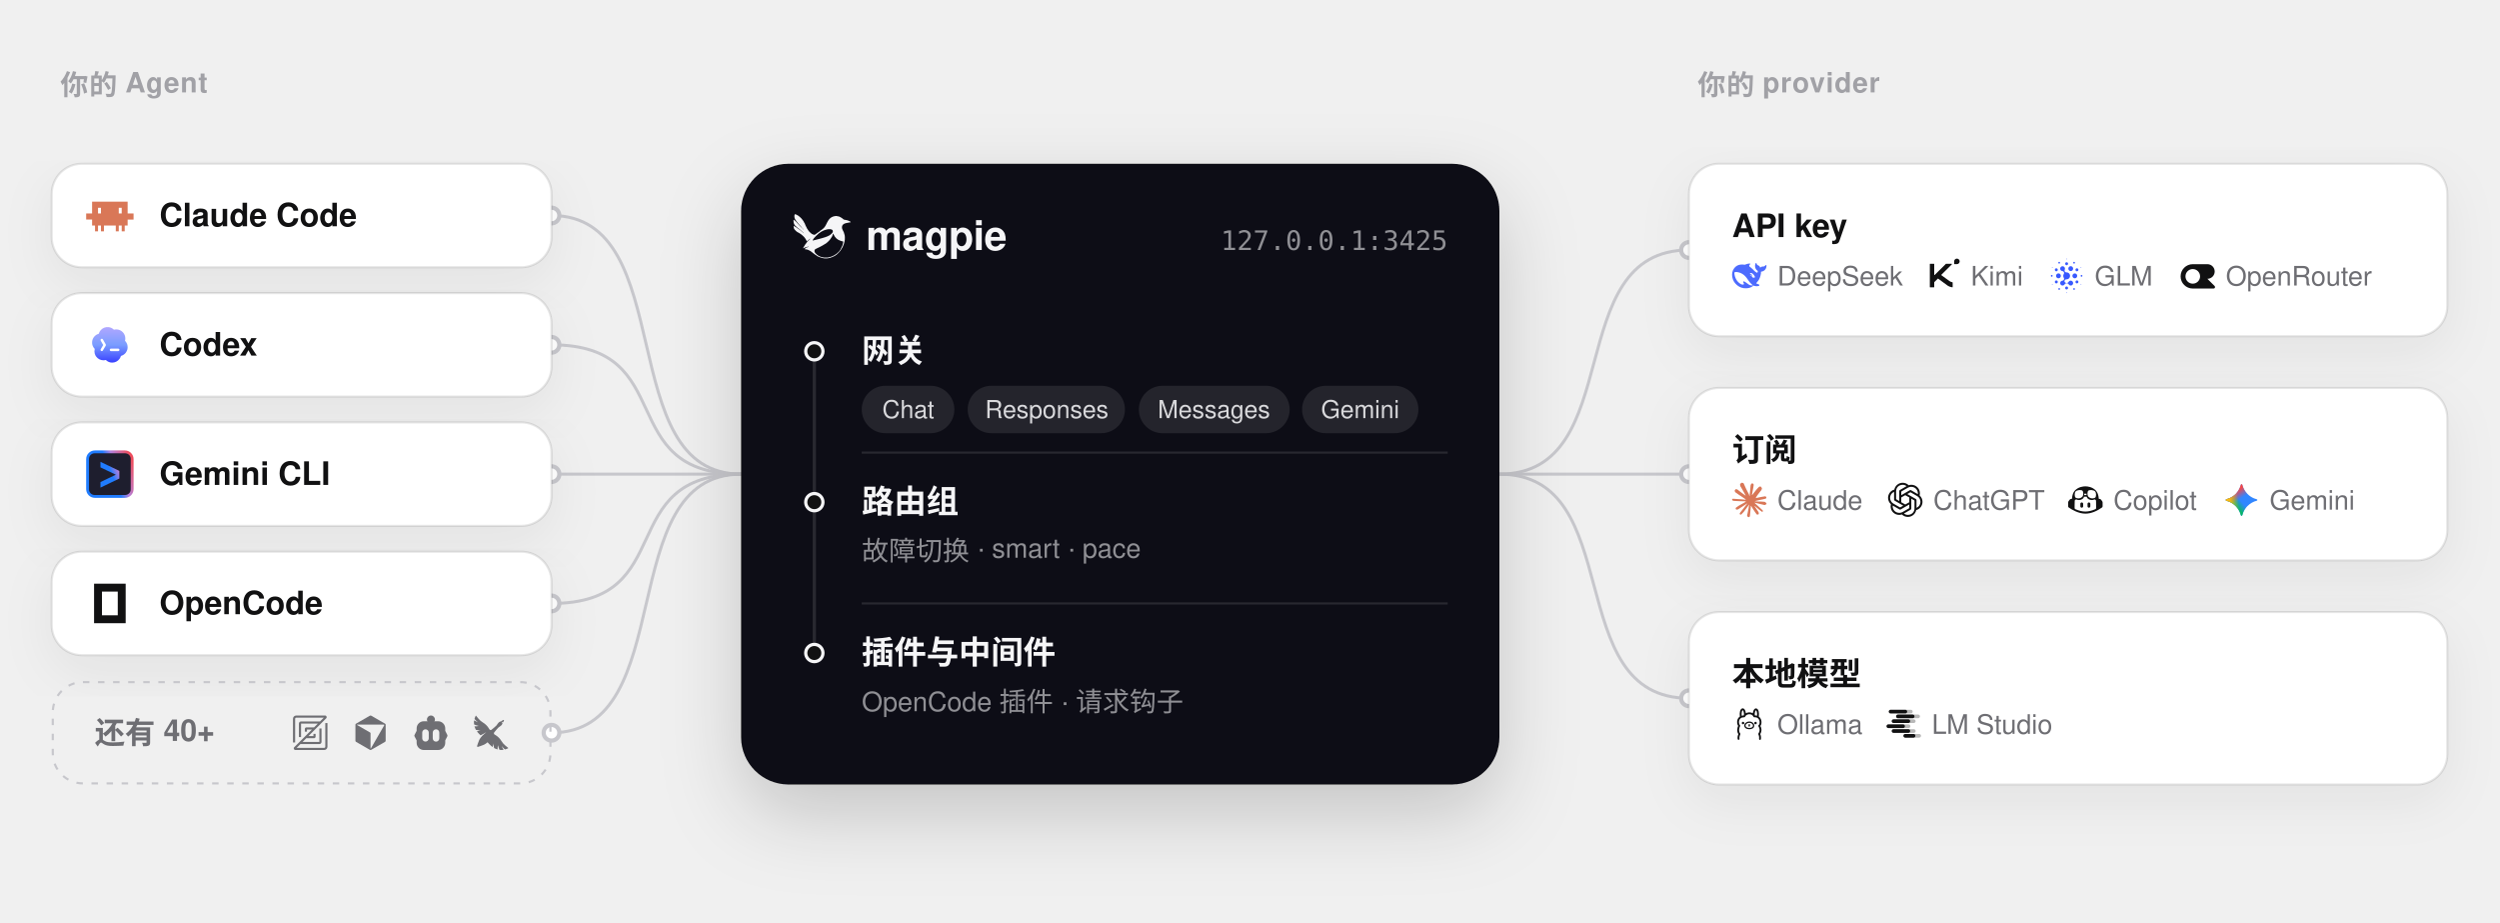
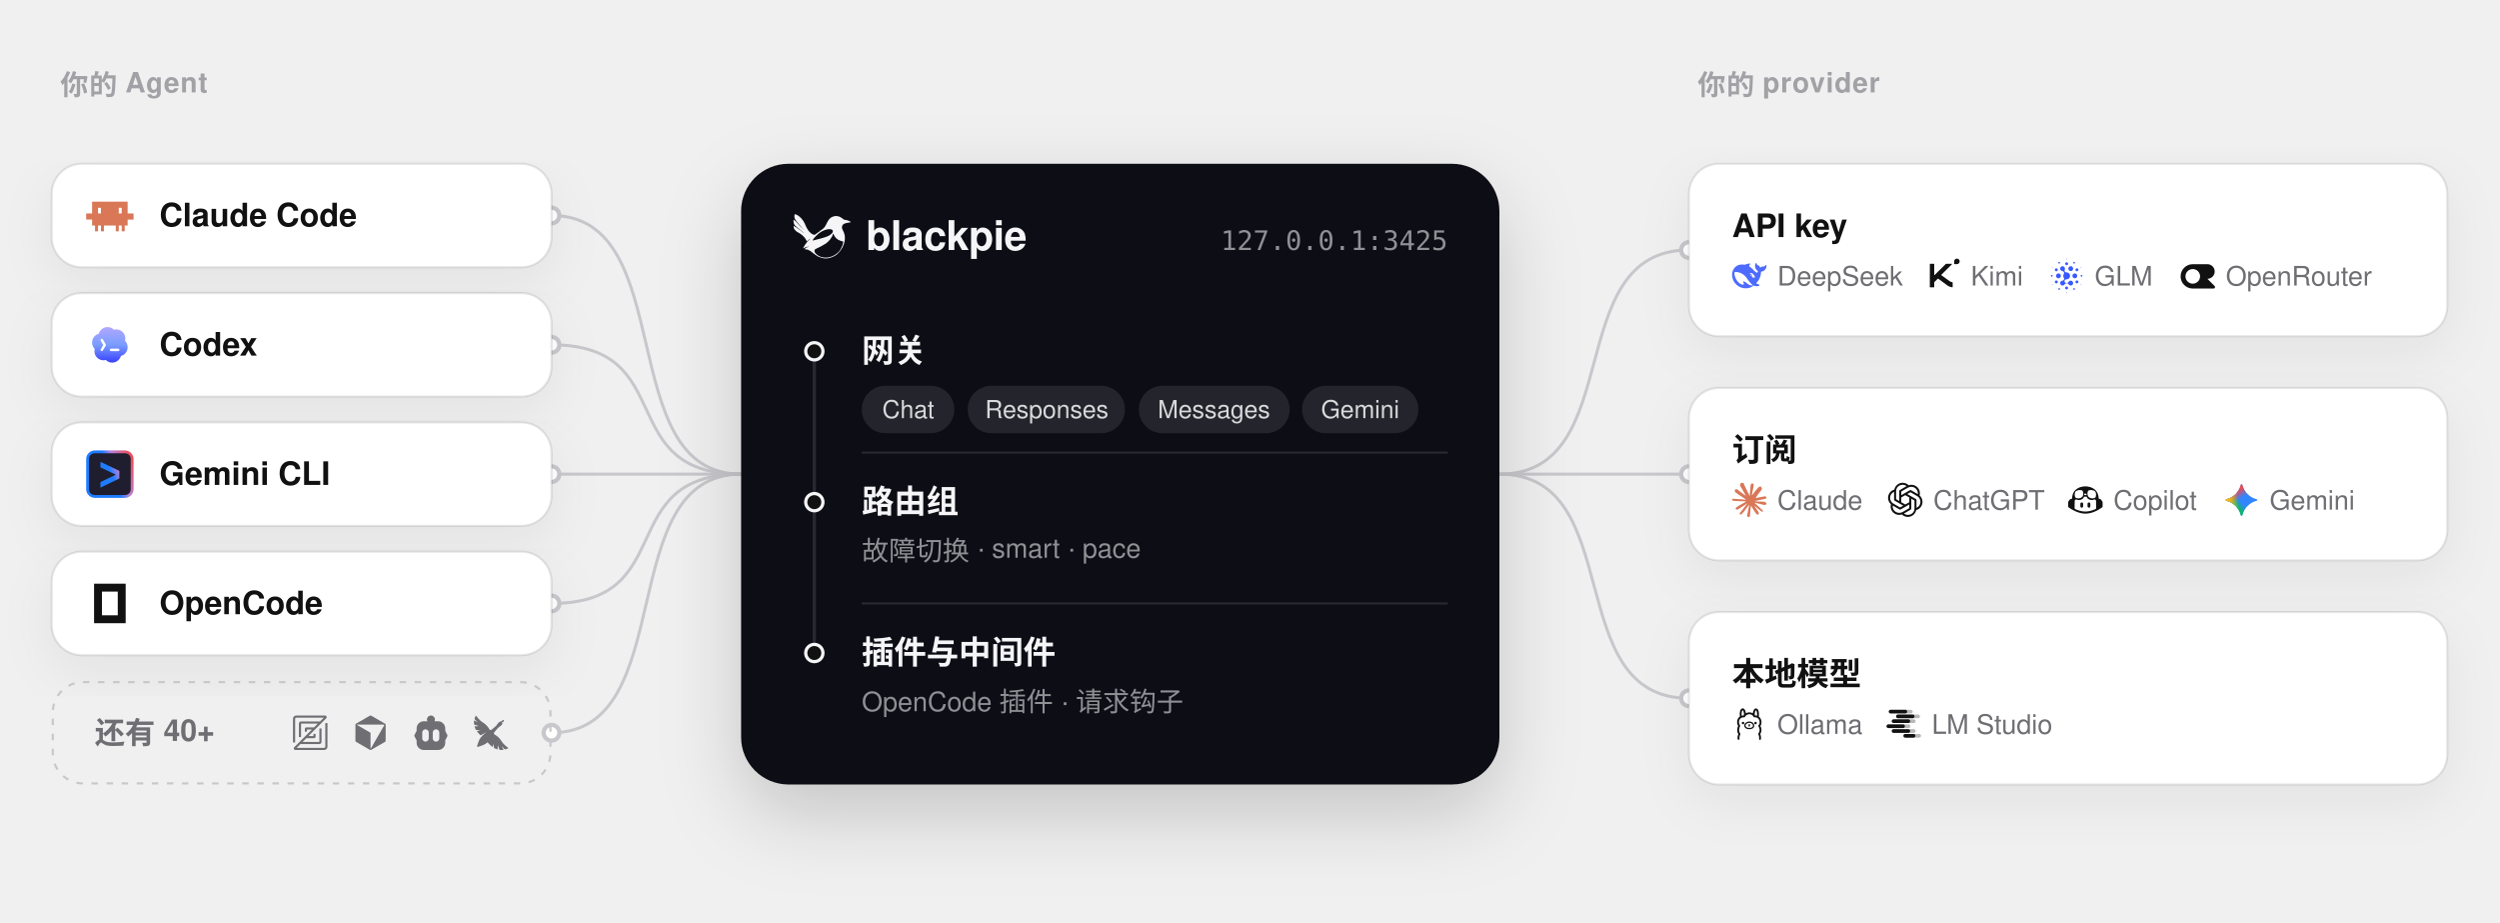
- <svg xmlns="http://www.w3.org/2000/svg" viewBox="0 0 1160 428" width="1160" height="428" role="img" aria-label="magpie: agents → gateway → providers">
+ <svg xmlns="http://www.w3.org/2000/svg" viewBox="0 0 1160 428" width="1160" height="428" role="img" aria-label="blackpie: agents → gateway → providers">
  <defs>
    <filter id="s" x="-20%" y="-20%" width="140%" height="160%">
      <feDropShadow dx="0" dy="1" stdDeviation="1.2" flood-color="#000" flood-opacity="0.05" />
      <feDropShadow dx="0" dy="8" stdDeviation="12" flood-color="#000" flood-opacity="0.06" />
    </filter>
    <filter id="h" x="-30%" y="-30%" width="160%" height="190%">
      <feDropShadow dx="0" dy="14" stdDeviation="18" flood-color="#000" flood-opacity="0.18" />
    </filter>
    <marker id="dot" viewBox="0 0 8 8" refX="4" refY="4" markerWidth="8" markerHeight="8">
      <circle cx="4" cy="4" r="2.6" fill="#ffffff" stroke="#c7c7cc" stroke-width="1.4" />
    </marker>
  </defs>
  <g font-family="-apple-system, BlinkMacSystemFont, &quot;SF Pro Text&quot;, &quot;Segoe UI&quot;, &quot;PingFang SC&quot;, &quot;Hiragino Sans GB&quot;, &quot;Microsoft YaHei&quot;, Helvetica, Arial, sans-serif">
    <text x="28" y="44" font-size="13" font-weight="600" letter-spacing="0.4" fill="#a1a1a6">你的 Agent</text>
    <text x="788" y="44" font-size="13" font-weight="600" letter-spacing="0.4" fill="#a1a1a6">你的 provider</text>
    <g fill="none" stroke="#c7c7cc" stroke-width="1.4" stroke-linecap="round">
      <path d="M256 100.0 C316 100.0 284 220.0 344 220.0" marker-start="url(#dot)" />
      <path d="M256 160.0 C316 160.0 284 220.0 344 220.0" marker-start="url(#dot)" />
      <path d="M256 220.0 C316 220.0 284 220.0 344 220.0" marker-start="url(#dot)" />
      <path d="M256 280.0 C316 280.0 284 220.0 344 220.0" marker-start="url(#dot)" />
      <path d="M256 340.0 C316 340.0 284 220.0 344 220.0" marker-start="url(#dot)" />
      <path d="M696 220.0 C756 220.0 724 116.0 784 116.0" marker-end="url(#dot)" />
      <path d="M696 220.0 C756 220.0 724 220.0 784 220.0" marker-end="url(#dot)" />
      <path d="M696 220.0 C756 220.0 724 324.0 784 324.0" marker-end="url(#dot)" />
    </g>
    <rect x="24" y="76" width="232" height="48" rx="14" fill="#ffffff" stroke="rgba(17,17,18,0.10)" filter="url(#s)" />
    <svg x="40" y="89.0" width="22" height="22" color="#111112" viewBox="0 0 24 24">
      <path clip-rule="evenodd" d="M20.998 10.949H24v3.102h-3v3.028h-1.487V20H18v-2.921h-1.487V20H15v-2.921H9V20H7.488v-2.921H6V20H4.487v-2.921H3V14.05H0V10.95h3V5h17.998v5.949zM6 10.949h1.488V8.102H6v2.847zm10.51 0H18V8.102h-1.49v2.847z" fill="#D97757" fill-rule="evenodd" />
    </svg>
    <text x="74" y="105.0" font-size="15" font-weight="590" fill="#111112">Claude Code</text>
    <rect x="24" y="136" width="232" height="48" rx="14" fill="#ffffff" stroke="rgba(17,17,18,0.10)" filter="url(#s)" />
    <svg x="40" y="149.0" width="22" height="22" color="#111112" viewBox="0 0 24 24">
      <path d="M19.503 0H4.496A4.496 4.496 0 000 4.496v15.007A4.496 4.496 0 004.496 24h15.007A4.496 4.496 0 0024 19.503V4.496A4.496 4.496 0 0019.503 0z" fill="#fff" />
      <path d="M9.064 3.344a4.578 4.578 0 012.285-.312c1 .115 1.891.54 2.673 1.275.01.01.024.017.037.021a.09.09 0 00.043 0 4.55 4.55 0 013.046.275l.047.022.116.057a4.581 4.581 0 012.188 2.399c.209.51.313 1.041.315 1.595a4.24 4.24 0 01-.134 1.223.123.123 0 00.03.115c.594.607.988 1.33 1.183 2.17.289 1.425-.007 2.71-.887 3.854l-.136.166a4.548 4.548 0 01-2.201 1.388.123.123 0 00-.081.076c-.191.551-.383 1.023-.74 1.494-.9 1.187-2.222 1.846-3.711 1.838-1.187-.006-2.239-.44-3.157-1.302a.107.107 0 00-.105-.024c-.388.125-.78.143-1.204.138a4.441 4.441 0 01-1.945-.466 4.544 4.544 0 01-1.61-1.335c-.152-.202-.303-.392-.414-.617a5.81 5.81 0 01-.37-.961 4.582 4.582 0 01-.014-2.298.124.124 0 00.006-.056.085.085 0 00-.027-.048 4.467 4.467 0 01-1.034-1.651 3.896 3.896 0 01-.251-1.192 5.189 5.189 0 01.141-1.6c.337-1.112.982-1.985 1.933-2.618.212-.141.413-.251.601-.33.215-.089.43-.164.646-.227a.098.098 0 00.065-.066 4.51 4.51 0 01.829-1.615 4.535 4.535 0 011.837-1.388zm3.482 10.565a.637.637 0 000 1.272h3.636a.637.637 0 100-1.272h-3.636zM8.462 9.23a.637.637 0 00-1.106.631l1.272 2.224-1.266 2.136a.636.636 0 101.095.649l1.454-2.455a.636.636 0 00.005-.64L8.462 9.23z" fill="url(#i38-lobe-icons-codex-_R_0_)" />
      <defs>
        <linearGradient gradientUnits="userSpaceOnUse" id="i38-lobe-icons-codex-_R_0_" x1="12" x2="12" y1="3" y2="21">
          <stop stop-color="#B1A7FF" />
          <stop offset=".5" stop-color="#7A9DFF" />
          <stop offset="1" stop-color="#3941FF" />
        </linearGradient>
      </defs>
    </svg>
    <text x="74" y="165.0" font-size="15" font-weight="590" fill="#111112">Codex</text>
    <rect x="24" y="196" width="232" height="48" rx="14" fill="#ffffff" stroke="rgba(17,17,18,0.10)" filter="url(#s)" />
    <svg x="40" y="209.0" width="22" height="22" color="#111112" viewBox="0 0 24 24">
      <path d="M0 4.391A4.391 4.391 0 014.391 0h15.217A4.391 4.391 0 0124 4.391v15.217A4.391 4.391 0 0119.608 24H4.391A4.391 4.391 0 010 19.608V4.391z" fill="url(#i39-lobe-icons-gemini-cli-_R_0_)" />
      <path clip-rule="evenodd" d="M19.74 1.444a2.816 2.816 0 012.816 2.816v15.48a2.816 2.816 0 01-2.816 2.816H4.26a2.816 2.816 0 01-2.816-2.816V4.26A2.816 2.816 0 014.26 1.444h15.48zM7.236 8.564l7.752 3.728-7.752 3.727v2.802l9.557-4.596v-3.866L7.236 5.763v2.801z" fill="#1E1E2E" fill-rule="evenodd" />
      <defs>
        <linearGradient gradientUnits="userSpaceOnUse" id="i39-lobe-icons-gemini-cli-_R_0_" x1="24" x2="0" y1="6.587" y2="16.494">
          <stop stop-color="#EE4D5D" />
          <stop offset=".328" stop-color="#B381DD" />
          <stop offset=".476" stop-color="#207CFE" />
        </linearGradient>
      </defs>
    </svg>
    <text x="74" y="225.0" font-size="15" font-weight="590" fill="#111112">Gemini CLI</text>
    <rect x="24" y="256" width="232" height="48" rx="14" fill="#ffffff" stroke="rgba(17,17,18,0.10)" filter="url(#s)" />
    <svg x="40" y="269.0" width="22" height="22" color="#111112" fill="currentColor" fill-rule="evenodd" viewBox="0 0 24 24">
      <path d="M16 6H8v12h8V6zm4 16H4V2h16v20z" />
    </svg>
    <text x="74" y="285.0" font-size="15" font-weight="590" fill="#111112">OpenCode</text>
    <rect x="24.5" y="316.5" width="231" height="47" rx="14" fill="none" stroke="#c7c7cc" stroke-dasharray="3 4" />
    <text x="44" y="345.0" font-size="14" font-weight="590" fill="#6e6e73">还有 40+</text>
    <svg x="220" y="332.0" width="16" height="16" color="#6e6e73" fill="currentColor" fill-rule="evenodd" viewBox="0 0 24 24">
      <path d="M21.595 23.61c1.167-.254 2.405-.944 2.405-.944l-2.167-1.784a12.124 12.124 0 01-2.695-3.131 12.127 12.127 0 00-3.97-4.049l-.794-.462a1.115 1.115 0 01-.488-.815.844.844 0 01.154-.575c.413-.582 2.548-3.115 2.94-3.44.503-.416 1.065-.762 1.586-1.159.074-.056.148-.112.221-.17.003-.002.007-.004.009-.007.167-.131.325-.272.45-.438.453-.524.563-.988.59-1.193-.061-.197-.244-.639-.753-1.148.319.02.705.272 1.056.569.235-.376.481-.773.727-1.171.165-.266-.08-.465-.086-.471h-.001V3.22c-.007-.007-.206-.25-.471-.086-.567.35-1.134.702-1.639 1.021 0 0-.597-.012-1.305.599a2.464 2.464 0 00-.438.45l-.007.009c-.058.072-.114.147-.17.221-.397.521-.743 1.083-1.16 1.587-.323.391-2.857 2.526-3.44 2.94a.842.842 0 01-.574.153 1.115 1.115 0 01-.815-.488l-.462-.794a12.123 12.123 0 00-4.049-3.97 12.133 12.133 0 01-3.13-2.695L1.332 0S.643 1.238.39 2.405c.352.428 1.27 1.49 2.34 2.302C1.58 4.167.73 3.75.06 3.4c-.103.765-.063 1.92.043 2.816.726.317 1.961.806 3.219 1.066-1.006.236-2.11.278-2.961.262.15.554.358 1.119.64 1.688.119.263.25.52.39.77.452.125 2.222.383 3.164.171l-2.51.897a27.776 27.776 0 002.544 2.726c2.031-1.092 2.494-1.241 4.018-2.238-2.467 2.008-3.108 2.828-3.8 3.67l-.483.678c-.25.351-.469.725-.65 1.117-.61 1.31-1.47 4.1-1.47 4.1-.154.486.202.842.674.674 0 0 2.79-.861 4.1-1.47.392-.182.766-.4 1.118-.65l.677-.483c.227-.187.453-.37.701-.586 0 0 1.705 2.02 3.458 3.349l.896-2.511c-.211.942.046 2.712.17 3.163.252.142.509.272.772.392.569.28 1.134.49 1.688.64-.016-.853.026-1.956.261-2.962.26 1.258.75 2.493 1.067 3.219.895.106 2.051.146 2.816.043a73.87 73.87 0 01-1.308-2.67c.811 1.07 1.874 1.988 2.302 2.34h-.001z" />
    </svg>
    <svg x="192" y="332.0" width="16" height="16" color="#6e6e73" fill="currentColor" fill-rule="evenodd" viewBox="0 0 24 24">
      <path d="M17.035 3.991c2.75 0 4.98 2.24 4.98 5.003v1.667l1.45 2.896a1.01 1.01 0 01-.002.909l-1.448 2.864v1.668c0 2.762-2.23 5.002-4.98 5.002H7.074c-2.751 0-4.98-2.24-4.98-5.002V17.33l-1.48-2.855a1.01 1.01 0 01-.003-.927l1.482-2.887V8.994c0-2.763 2.23-5.003 4.98-5.003h9.962zM8.265 9.6a2.274 2.274 0 00-2.274 2.274v4.042a2.274 2.274 0 004.547 0v-4.042A2.274 2.274 0 008.265 9.6zm7.326 0a2.274 2.274 0 00-2.274 2.274v4.042a2.274 2.274 0 104.548 0v-4.042A2.274 2.274 0 0015.59 9.6z" />
      <path d="M12.054 5.558a2.779 2.779 0 100-5.558 2.779 2.779 0 000 5.558z" />
    </svg>
    <svg x="164" y="332.0" width="16" height="16" color="#6e6e73" fill="currentColor" fill-rule="evenodd" viewBox="0 0 24 24">
      <path d="M22.106 5.68L12.5.135a.998.998 0 00-.998 0L1.893 5.68a.84.84 0 00-.419.726v11.186c0 .3.16.577.42.727l9.607 5.547a.999.999 0 00.998 0l9.608-5.547a.84.84 0 00.42-.727V6.407a.84.84 0 00-.42-.726zm-.603 1.176L12.228 22.92c-.063.108-.228.064-.228-.061V12.34a.59.59 0 00-.295-.51l-9.11-5.26c-.107-.062-.063-.228.062-.228h18.55c.264 0 .428.286.296.514z" />
    </svg>
    <svg x="136" y="332.0" width="16" height="16" color="#6e6e73" fill="currentColor" fill-rule="evenodd" viewBox="0 0 96 96">
      <path clip-rule="evenodd" d="M9 6C7.343 6 6 7.343 6 9V75H0V9C0 4.029 4.029 0 9 0H89.379C93.388 0 95.395 4.847 92.561 7.682L43.055 57.188H57V51H63V58.688C63 61.173 60.985 63.188 58.5 63.188H37.055L26.743 73.5H73.5V36H79.5V73.5C79.5 76.814 76.814 79.5 73.5 79.5H20.743L10.243 90H87C88.657 90 90 88.657 90 87V21H96V87C96 91.971 91.971 96 87 96H6.621C2.612 96 0.605 91.153 3.439 88.318L52.757 39H39V45H33V37.5C33 35.015 35.015 33 37.5 33H58.757L69.257 22.5H22.5V60H16.5V22.5C16.5 19.186 19.186 16.5 22.5 16.5H75.257L85.757 6H9Z" />
    </svg>
    <rect x="784" y="76" width="352" height="80" rx="14" fill="#ffffff" stroke="rgba(17,17,18,0.10)" filter="url(#s)" />
    <text x="804" y="110" font-size="15" font-weight="590" fill="#111112">API key</text>
    <svg x="804" y="120" width="16" height="16" color="#111112" viewBox="0 0 24 24">
      <path d="M23.748 4.482c-.254-.124-.364.113-.512.234-.051.039-.094.09-.137.136-.372.397-.806.657-1.373.626-.829-.046-1.537.214-2.163.848-.133-.782-.575-1.248-1.247-1.548-.352-.156-.708-.311-.955-.65-.172-.241-.219-.51-.305-.774-.055-.16-.11-.323-.293-.35-.2-.031-.278.136-.356.276-.313.572-.434 1.202-.422 1.84.027 1.436.633 2.58 1.838 3.393.137.093.172.187.129.323-.082.28-.18.552-.266.833-.055.179-.137.217-.329.14a5.526 5.526 0 01-1.736-1.18c-.857-.828-1.631-1.742-2.597-2.458a11.365 11.365 0 00-.689-.471c-.985-.957.13-1.743.388-1.836.27-.098.093-.432-.779-.428-.872.004-1.67.295-2.687.684a3.055 3.055 0 01-.465.137 9.597 9.597 0 00-2.883-.102c-1.885.21-3.39 1.102-4.497 2.623C.082 8.606-.231 10.684.152 12.85c.403 2.284 1.569 4.175 3.36 5.653 1.858 1.533 3.997 2.284 6.438 2.14 1.482-.085 3.133-.284 4.994-1.86.47.234.962.327 1.78.397.63.059 1.236-.03 1.705-.128.735-.156.684-.837.419-.961-2.155-1.004-1.682-.595-2.113-.926 1.096-1.296 2.746-2.642 3.392-7.003.05-.347.007-.565 0-.845-.004-.17.035-.237.23-.256a4.173 4.173 0 001.545-.475c1.396-.763 1.96-2.015 2.093-3.517.02-.23-.004-.467-.247-.588zM11.581 18c-2.089-1.642-3.102-2.183-3.52-2.16-.392.024-.321.471-.235.763.09.288.207.486.371.739.114.167.192.416-.113.603-.673.416-1.842-.14-1.897-.167-1.361-.802-2.5-1.86-3.301-3.307-.774-1.393-1.224-2.887-1.298-4.482-.02-.386.093-.522.477-.592a4.696 4.696 0 011.529-.039c2.132.312 3.946 1.265 5.468 2.774.868.86 1.525 1.887 2.202 2.891.72 1.066 1.494 2.082 2.48 2.914.348.292.625.514.891.677-.802.09-2.14.11-3.054-.614zm1-6.44a.306.306 0 01.415-.287.302.302 0 01.2.288.306.306 0 01-.31.307.303.303 0 01-.304-.308zm3.11 1.596c-.2.081-.399.151-.59.16a1.245 1.245 0 01-.798-.254c-.274-.23-.47-.358-.552-.758a1.73 1.73 0 01.016-.588c.07-.327-.008-.537-.239-.727-.187-.156-.426-.199-.688-.199a.559.559 0 01-.254-.078c-.11-.054-.2-.19-.114-.358.028-.054.16-.186.192-.21.356-.202.767-.136 1.146.016.352.144.618.408 1.001.782.391.451.462.576.685.914.176.265.336.537.445.848.067.195-.019.354-.25.452z" fill="#4D6BFE" />
    </svg>
    <text x="825" y="132.5" font-size="12.5" fill="#6e6e73">DeepSeek</text>
    <svg x="893.8" y="120" width="16" height="16" color="#111112" fill="currentColor" fill-rule="evenodd" viewBox="0 0 24 24">
      <path d="M21.846 0a1.923 1.923 0 110 3.846H20.15a.226.226 0 01-.227-.226V1.923C19.923.861 20.784 0 21.846 0z" />
      <path d="M11.065 11.199l7.257-7.2c.137-.136.06-.41-.116-.41H14.3a.164.164 0 00-.117.051l-7.82 7.756c-.122.12-.302.013-.302-.179V3.82c0-.127-.083-.23-.185-.23H3.186c-.103 0-.186.103-.186.23V19.77c0 .128.083.23.186.23h2.69c.103 0 .186-.102.186-.23v-3.25c0-.069.025-.135.069-.178l2.424-2.406a.158.158 0 01.205-.023l6.484 4.772a7.677 7.677 0 003.453 1.283c.108.012.2-.095.2-.23v-3.06c0-.117-.07-.212-.164-.227a5.028 5.028 0 01-2.027-.807l-5.613-4.064c-.117-.078-.132-.279-.028-.381z" />
    </svg>
    <text x="914.8" y="132.5" font-size="12.5" fill="#6e6e73">Kimi</text>
    <svg x="951.3" y="120" width="16" height="16" color="#111112" viewBox="0 0 24 24">
      <path d="M11.991 23.503a.24.24 0 00-.244.248.24.24 0 00.244.249.24.24 0 00.245-.249.24.24 0 00-.22-.247l-.025-.001zM9.671 5.365a1.697 1.697 0 011.099 2.132l-.071.172-.016.04-.018.054c-.07.16-.104.32-.104.498-.035.71.47 1.279 1.186 1.314h.366c1.309.053 2.338 1.173 2.286 2.523-.052 1.332-1.152 2.38-2.478 2.327h-.174c-.715.018-1.274.64-1.239 1.368 0 .124.018.23.053.337.209.373.54.658.96.8.75.23 1.517-.125 1.9-.782l.018-.035c.402-.64 1.17-.96 1.92-.711.854.284 1.378 1.226 1.099 2.167a1.661 1.661 0 01-2.077 1.102 1.711 1.711 0 01-.907-.711l-.017-.035c-.2-.323-.463-.58-.851-.711l-.056-.018a1.646 1.646 0 00-1.954.746 1.66 1.66 0 01-1.065.764 1.677 1.677 0 01-1.989-1.279c-.209-.906.332-1.83 1.257-2.043a1.51 1.51 0 01.296-.035h.018c.68-.071 1.151-.622 1.116-1.333a1.307 1.307 0 00-.227-.693 2.515 2.515 0 01-.366-1.403 2.39 2.39 0 01.366-1.208c.14-.195.21-.444.227-.693.018-.71-.506-1.261-1.186-1.332l-.07-.018a1.43 1.43 0 01-.299-.07l-.05-.019a1.7 1.7 0 01-1.047-2.114 1.68 1.68 0 012.094-1.101zm-5.575 10.11c.26-.264.639-.367.994-.27.355.096.633.379.728.74.095.362-.007.748-.267 1.013-.402.41-1.053.41-1.455 0a1.062 1.062 0 010-1.482zm14.845-.294c.359-.09.738.024.992.297.254.274.344.665.237 1.025-.107.36-.396.634-.756.718-.551.128-1.1-.22-1.23-.781a1.05 1.05 0 01.757-1.26zm-.064-4.39c.314.32.49.753.49 1.206 0 .452-.176.886-.49 1.206-.315.32-.74.5-1.185.5-.444 0-.87-.18-1.184-.5a1.727 1.727 0 010-2.412 1.654 1.654 0 012.369 0zm-11.243.163c.364.484.447 1.128.218 1.691a1.665 1.665 0 01-2.188.923c-.855-.36-1.26-1.358-.907-2.228a1.68 1.68 0 011.33-1.038c.593-.08 1.183.169 1.547.652zm11.545-4.221c.368 0 .708.2.892.524.184.324.184.724 0 1.048a1.026 1.026 0 01-.892.524c-.568 0-1.03-.47-1.03-1.048 0-.579.462-1.048 1.03-1.048zm-14.358 0c.368 0 .707.2.891.524.184.324.184.724 0 1.048a1.026 1.026 0 01-.891.524c-.569 0-1.03-.47-1.03-1.048 0-.579.461-1.048 1.03-1.048zm10.031-1.475c.925 0 1.675.764 1.675 1.706s-.75 1.705-1.675 1.705-1.674-.763-1.674-1.705c0-.942.75-1.706 1.674-1.706zm-2.626-.684c.362-.082.653-.356.761-.718a1.062 1.062 0 00-.238-1.028 1.017 1.017 0 00-.996-.294c-.547.14-.881.7-.752 1.257.13.558.675.907 1.225.783zm0 16.876c.359-.087.644-.36.75-.72a1.062 1.062 0 00-.237-1.019 1.018 1.018 0 00-.985-.301 1.037 1.037 0 00-.762.717c-.108.361-.017.754.239 1.028.245.263.606.377.953.305l.043-.01zM17.19 3.5a.631.631 0 00.628-.64c0-.355-.279-.64-.628-.64a.631.631 0 00-.628.64c0 .355.28.64.628.64zm-10.38 0a.631.631 0 00.628-.64c0-.355-.28-.64-.628-.64a.631.631 0 00-.628.64c0 .355.279.64.628.64zm-5.182 7.852a.631.631 0 00-.628.64c0 .354.28.639.628.639a.63.63 0 00.627-.606l.001-.034a.62.62 0 00-.628-.64zm5.182 9.13a.631.631 0 00-.628.64c0 .355.279.64.628.64a.631.631 0 00.628-.64c0-.355-.28-.64-.628-.64zm10.38.018a.631.631 0 00-.628.64c0 .355.28.64.628.64a.631.631 0 00.628-.64c0-.355-.279-.64-.628-.64zm5.182-9.148a.631.631 0 00-.628.64c0 .354.279.639.628.639a.631.631 0 00.628-.64c0-.355-.28-.64-.628-.64zm-.384-4.992a.24.24 0 00.244-.249.24.24 0 00-.244-.249.24.24 0 00-.244.249c0 .142.122.249.244.249zM11.991.497a.24.24 0 00.245-.248A.24.24 0 0011.99 0a.24.24 0 00-.244.249c0 .133.108.236.223.247l.021.001zM2.011 6.36a.24.24 0 00.245-.249.24.24 0 00-.244-.249.24.24 0 00-.244.249.24.24 0 00.244.249zm0 11.263a.24.24 0 00-.243.248.24.24 0 00.244.249.24.24 0 00.244-.249.252.252 0 00-.244-.248zm19.995-.018a.24.24 0 00-.245.248.24.24 0 00.245.25.24.24 0 00.244-.25.252.252 0 00-.244-.248z" fill="#3859FF" fill-rule="nonzero" />
    </svg>
    <text x="972.3" y="132.5" font-size="12.5" fill="#6e6e73">GLM</text>
    <svg x="1012.2" y="120" width="16" height="16" color="#111112" fill="currentColor" fill-rule="evenodd" viewBox="0 0 24 24">
      <path d="M18.654 3.87a5.087 5.087 0 110 10.174L23.7 19.09c.64.641.187 1.737-.72 1.737H8.48a8.479 8.479 0 010-16.958h10.175zM8.479 7.26a5.087 5.087 0 100 10.176 5.087 5.087 0 000-10.175z" />
    </svg>
    <text x="1033.2" y="132.5" font-size="12.5" fill="#6e6e73">OpenRouter</text>
    <rect x="784" y="180" width="352" height="80" rx="14" fill="#ffffff" stroke="rgba(17,17,18,0.10)" filter="url(#s)" />
    <text x="804" y="214" font-size="15" font-weight="590" fill="#111112">订阅</text>
    <svg x="804" y="224" width="16" height="16" color="#111112" viewBox="0 0 24 24">
      <path d="M4.709 15.955l4.72-2.647.08-.23-.08-.128H9.2l-.79-.048-2.698-.073-2.339-.097-2.266-.122-.571-.121L0 11.784l.055-.352.48-.321.686.06 1.52.103 2.278.158 1.652.097 2.449.255h.389l.055-.157-.134-.098-.103-.097-2.358-1.596-2.552-1.688-1.336-.972-.724-.491-.364-.462-.158-1.008.656-.722.881.06.225.061.893.686 1.908 1.476 2.491 1.833.365.304.145-.103.019-.073-.164-.274-1.355-2.446-1.446-2.49-.644-1.032-.17-.619a2.97 2.97 0 01-.104-.729L6.283.134 6.696 0l.996.134.42.364.62 1.414 1.002 2.229 1.555 3.03.456.898.243.832.091.255h.158V9.01l.128-1.706.237-2.095.23-2.695.08-.76.376-.91.747-.492.584.28.48.685-.067.444-.286 1.851-.559 2.903-.364 1.942h.212l.243-.242.985-1.306 1.652-2.064.73-.82.85-.904.547-.431h1.033l.76 1.129-.34 1.166-1.064 1.347-.881 1.142-1.264 1.7-.79 1.36.073.11.188-.02 2.856-.606 1.543-.28 1.841-.315.833.388.091.395-.328.807-1.969.486-2.309.462-3.439.813-.042.03.049.061 1.549.146.662.036h1.622l3.02.225.79.522.474.638-.079.485-1.215.62-1.64-.389-3.829-.91-1.312-.329h-.182v.11l1.093 1.068 2.006 1.81 2.509 2.33.127.578-.322.455-.34-.049-2.205-1.657-.851-.747-1.926-1.62h-.128v.17l.444.649 2.345 3.521.122 1.08-.17.353-.608.213-.668-.122-1.374-1.925-1.415-2.167-1.143-1.943-.14.08-.674 7.254-.316.37-.729.28-.607-.461-.322-.747.322-1.476.389-1.924.315-1.53.286-1.9.17-.632-.012-.042-.14.018-1.434 1.967-2.18 2.945-1.726 1.845-.414.164-.717-.37.067-.662.401-.589 2.388-3.036 1.44-1.882.93-1.086-.006-.158h-.055L4.132 18.56l-1.13.146-.487-.456.061-.746.231-.243 1.908-1.312-.006.006z" fill="#D97757" fill-rule="nonzero" />
    </svg>
    <text x="825" y="236.5" font-size="12.5" fill="#6e6e73">Claude</text>
    <svg x="876.4" y="224" width="16" height="16" color="#111112" fill="currentColor" fill-rule="evenodd" viewBox="0 0 24 24">
      <path d="M9.205 8.658v-2.26c0-.19.072-.333.238-.428l4.543-2.616c.619-.357 1.356-.523 2.117-.523 2.854 0 4.662 2.212 4.662 4.566 0 .167 0 .357-.024.547l-4.71-2.759a.797.797 0 00-.856 0l-5.97 3.473zm10.609 8.8V12.06c0-.333-.143-.57-.429-.737l-5.97-3.473 1.95-1.118a.433.433 0 01.476 0l4.543 2.617c1.309.76 2.189 2.378 2.189 3.948 0 1.808-1.07 3.473-2.76 4.163zM7.802 12.703l-1.95-1.142c-.167-.095-.239-.238-.239-.428V5.899c0-2.545 1.95-4.472 4.591-4.472 1 0 1.927.333 2.712.928L8.23 5.067c-.285.166-.428.404-.428.737v6.898zM12 15.128l-2.795-1.57v-3.33L12 8.658l2.795 1.57v3.33L12 15.128zm1.796 7.23c-1 0-1.927-.332-2.712-.927l4.686-2.712c.285-.166.428-.404.428-.737v-6.898l1.974 1.142c.167.095.238.238.238.428v5.233c0 2.545-1.974 4.472-4.614 4.472zm-5.637-5.303l-4.544-2.617c-1.308-.761-2.188-2.378-2.188-3.948A4.482 4.482 0 014.21 6.327v5.423c0 .333.143.571.428.738l5.947 3.449-1.95 1.118a.432.432 0 01-.476 0zm-.262 3.9c-2.688 0-4.662-2.021-4.662-4.519 0-.19.024-.38.047-.57l4.686 2.71c.286.167.571.167.856 0l5.97-3.448v2.26c0 .19-.07.333-.237.428l-4.543 2.616c-.619.357-1.356.523-2.117.523zm5.899 2.83a5.947 5.947 0 005.827-4.756C22.287 18.339 24 15.84 24 13.296c0-1.665-.713-3.282-1.998-4.448.119-.5.19-.999.19-1.498 0-3.401-2.759-5.947-5.946-5.947-.642 0-1.26.095-1.88.31A5.962 5.962 0 0010.205 0a5.947 5.947 0 00-5.827 4.757C1.713 5.447 0 7.945 0 10.49c0 1.666.713 3.283 1.998 4.448-.119.5-.19 1-.19 1.499 0 3.401 2.759 5.946 5.946 5.946.642 0 1.26-.095 1.88-.309a5.96 5.96 0 004.162 1.713z" />
    </svg>
    <text x="897.4" y="236.5" font-size="12.5" fill="#6e6e73">ChatGPT</text>
    <svg x="960.0" y="224" width="16" height="16" color="#111112" fill="currentColor" fill-rule="evenodd" viewBox="0 0 24 24">
      <path d="M19.245 5.364c1.322 1.36 1.877 3.216 2.11 5.817.622 0 1.2.135 1.592.654l.73.964c.21.278.323.61.323.955v2.62c0 .339-.173.669-.453.868C20.239 19.602 16.157 21.5 12 21.5c-4.6 0-9.205-2.583-11.547-4.258-.28-.2-.452-.53-.453-.868v-2.62c0-.345.113-.679.321-.956l.73-.963c.392-.517.974-.654 1.593-.654l.029-.297c.25-2.446.81-4.213 2.082-5.52 2.461-2.54 5.71-2.851 7.146-2.864h.198c1.436.013 4.685.323 7.146 2.864zm-7.244 4.328c-.284 0-.613.016-.962.05-.123.447-.305.85-.57 1.108-1.05 1.023-2.316 1.18-2.994 1.18-.638 0-1.306-.13-1.851-.464-.516.165-1.012.403-1.044.996a65.882 65.882 0 00-.063 2.884l-.002.48c-.002.563-.005 1.126-.013 1.69.002.326.204.63.51.765 2.482 1.102 4.83 1.657 6.99 1.657 2.156 0 4.504-.555 6.985-1.657a.854.854 0 00.51-.766c.03-1.682.006-3.372-.076-5.053-.031-.596-.528-.83-1.046-.996-.546.333-1.212.464-1.85.464-.677 0-1.942-.157-2.993-1.18-.266-.258-.447-.661-.57-1.108-.32-.032-.64-.049-.96-.05zm-2.525 4.013c.539 0 .976.426.976.95v1.753c0 .525-.437.95-.976.95a.964.964 0 01-.976-.95v-1.752c0-.525.437-.951.976-.951zm5 0c.539 0 .976.426.976.95v1.753c0 .525-.437.95-.976.95a.964.964 0 01-.976-.95v-1.752c0-.525.437-.951.976-.951zM7.635 5.087c-1.05.102-1.935.438-2.385.906-.975 1.037-.765 3.668-.21 4.224.405.394 1.17.657 1.995.657h.09c.649-.013 1.785-.176 2.73-1.11.435-.41.705-1.433.675-2.47-.03-.834-.27-1.52-.63-1.813-.39-.336-1.275-.482-2.265-.394zm6.465.394c-.36.292-.6.98-.63 1.813-.03 1.037.24 2.06.675 2.47.968.957 2.136 1.104 2.776 1.11h.044c.825 0 1.59-.263 1.995-.657.555-.556.765-3.187-.21-4.224-.45-.468-1.335-.804-2.385-.906-.99-.088-1.875.058-2.265.394zM12 7.615c-.24 0-.525.015-.84.044.03.16.045.336.06.526l-.001.159a2.94 2.94 0 01-.014.25c.225-.022.425-.027.612-.028h.366c.187 0 .387.006.612.028-.015-.146-.015-.277-.015-.409.015-.19.03-.365.06-.526a9.29 9.29 0 00-.84-.044z" />
    </svg>
    <text x="981.0" y="236.5" font-size="12.5" fill="#6e6e73">Copilot</text>
    <svg x="1032.5" y="224" width="16" height="16" color="#111112" viewBox="0 0 24 24">
      <path d="M20.616 10.835a14.147 14.147 0 01-4.45-3.001 14.111 14.111 0 01-3.678-6.452.503.503 0 00-.975 0 14.134 14.134 0 01-3.679 6.452 14.155 14.155 0 01-4.45 3.001c-.65.28-1.318.505-2.002.678a.502.502 0 000 .975c.684.172 1.35.397 2.002.677a14.147 14.147 0 014.45 3.001 14.112 14.112 0 013.679 6.453.502.502 0 00.975 0c.172-.685.397-1.351.677-2.003a14.145 14.145 0 013.001-4.45 14.113 14.113 0 016.453-3.678.503.503 0 000-.975 13.245 13.245 0 01-2.003-.678z" fill="#3186FF" />
      <path d="M20.616 10.835a14.147 14.147 0 01-4.45-3.001 14.111 14.111 0 01-3.678-6.452.503.503 0 00-.975 0 14.134 14.134 0 01-3.679 6.452 14.155 14.155 0 01-4.45 3.001c-.65.28-1.318.505-2.002.678a.502.502 0 000 .975c.684.172 1.35.397 2.002.677a14.147 14.147 0 014.45 3.001 14.112 14.112 0 013.679 6.453.502.502 0 00.975 0c.172-.685.397-1.351.677-2.003a14.145 14.145 0 013.001-4.45 14.113 14.113 0 016.453-3.678.503.503 0 000-.975 13.245 13.245 0 01-2.003-.678z" fill="url(#i52-lobe-icons-gemini-0-_R_0_)" />
      <path d="M20.616 10.835a14.147 14.147 0 01-4.45-3.001 14.111 14.111 0 01-3.678-6.452.503.503 0 00-.975 0 14.134 14.134 0 01-3.679 6.452 14.155 14.155 0 01-4.45 3.001c-.65.28-1.318.505-2.002.678a.502.502 0 000 .975c.684.172 1.35.397 2.002.677a14.147 14.147 0 014.45 3.001 14.112 14.112 0 013.679 6.453.502.502 0 00.975 0c.172-.685.397-1.351.677-2.003a14.145 14.145 0 013.001-4.45 14.113 14.113 0 016.453-3.678.503.503 0 000-.975 13.245 13.245 0 01-2.003-.678z" fill="url(#i52-lobe-icons-gemini-1-_R_0_)" />
      <path d="M20.616 10.835a14.147 14.147 0 01-4.45-3.001 14.111 14.111 0 01-3.678-6.452.503.503 0 00-.975 0 14.134 14.134 0 01-3.679 6.452 14.155 14.155 0 01-4.45 3.001c-.65.28-1.318.505-2.002.678a.502.502 0 000 .975c.684.172 1.35.397 2.002.677a14.147 14.147 0 014.45 3.001 14.112 14.112 0 013.679 6.453.502.502 0 00.975 0c.172-.685.397-1.351.677-2.003a14.145 14.145 0 013.001-4.45 14.113 14.113 0 016.453-3.678.503.503 0 000-.975 13.245 13.245 0 01-2.003-.678z" fill="url(#i52-lobe-icons-gemini-2-_R_0_)" />
      <defs>
        <linearGradient gradientUnits="userSpaceOnUse" id="i52-lobe-icons-gemini-0-_R_0_" x1="7" x2="11" y1="15.5" y2="12">
          <stop stop-color="#08B962" />
          <stop offset="1" stop-color="#08B962" stop-opacity="0" />
        </linearGradient>
        <linearGradient gradientUnits="userSpaceOnUse" id="i52-lobe-icons-gemini-1-_R_0_" x1="8" x2="11.5" y1="5.5" y2="11">
          <stop stop-color="#F94543" />
          <stop offset="1" stop-color="#F94543" stop-opacity="0" />
        </linearGradient>
        <linearGradient gradientUnits="userSpaceOnUse" id="i52-lobe-icons-gemini-2-_R_0_" x1="3.5" x2="17.5" y1="13.5" y2="12">
          <stop stop-color="#FABC12" />
          <stop offset=".46" stop-color="#FABC12" stop-opacity="0" />
        </linearGradient>
      </defs>
    </svg>
    <text x="1053.5" y="236.5" font-size="12.5" fill="#6e6e73">Gemini</text>
    <rect x="784" y="284" width="352" height="80" rx="14" fill="#ffffff" stroke="rgba(17,17,18,0.10)" filter="url(#s)" />
    <text x="804" y="318" font-size="15" font-weight="590" fill="#111112">本地模型</text>
    <svg x="804" y="328" width="16" height="16" color="#111112" fill="currentColor" fill-rule="evenodd" viewBox="0 0 24 24">
      <path d="M7.905 1.09c.216.085.411.225.588.41.295.306.544.744.734 1.263.191.522.315 1.1.362 1.68a5.054 5.054 0 012.049-.636l.051-.004c.87-.07 1.73.087 2.48.474.101.053.2.11.297.17.05-.569.172-1.134.36-1.644.19-.52.439-.957.733-1.264a1.67 1.67 0 01.589-.41c.257-.1.53-.118.796-.042.401.114.745.368 1.016.737.248.337.434.769.561 1.287.23.934.27 2.163.115 3.645l.053.04.026.019c.757.576 1.284 1.397 1.563 2.35.435 1.487.216 3.155-.534 4.088l-.018.021.002.003c.417.762.67 1.567.724 2.4l.002.03c.064 1.065-.2 2.137-.814 3.19l-.007.01.01.024c.472 1.157.62 2.322.438 3.486l-.006.039a.651.651 0 01-.747.536.648.648 0 01-.54-.742c.167-1.033.01-2.069-.48-3.123a.643.643 0 01.04-.617l.004-.006c.604-.924.854-1.83.8-2.72-.046-.779-.325-1.544-.8-2.273a.644.644 0 01.18-.886l.009-.006c.243-.159.467-.565.58-1.12a4.229 4.229 0 00-.095-1.974c-.205-.7-.58-1.284-1.105-1.683-.595-.454-1.383-.673-2.38-.61a.653.653 0 01-.632-.371c-.314-.665-.772-1.141-1.343-1.436a3.288 3.288 0 00-1.772-.332c-1.245.099-2.343.801-2.67 1.686a.652.652 0 01-.61.425c-1.067.002-1.893.252-2.497.703-.522.39-.878.935-1.066 1.588a4.07 4.07 0 00-.068 1.886c.112.558.331 1.02.582 1.269l.008.007c.212.207.257.53.109.785-.36.622-.629 1.549-.673 2.44-.05 1.018.186 1.902.719 2.536l.016.019a.643.643 0 01.095.69c-.576 1.236-.753 2.252-.562 3.052a.652.652 0 01-1.269.298c-.243-1.018-.078-2.184.473-3.498l.014-.035-.008-.012a4.339 4.339 0 01-.598-1.309l-.005-.019a5.764 5.764 0 01-.177-1.785c.044-.91.278-1.842.622-2.59l.012-.026-.002-.002c-.293-.418-.51-.953-.63-1.545l-.005-.024a5.352 5.352 0 01.093-2.49c.262-.915.777-1.701 1.536-2.269.06-.045.123-.09.186-.132-.159-1.493-.119-2.73.112-3.67.127-.518.314-.95.562-1.287.27-.368.614-.622 1.015-.737.266-.076.54-.059.797.042zm4.116 9.09c.936 0 1.8.313 2.446.855.63.527 1.005 1.235 1.005 1.94 0 .888-.406 1.58-1.133 2.022-.62.375-1.451.557-2.403.557-1.009 0-1.871-.259-2.493-.734-.617-.47-.963-1.13-.963-1.845 0-.707.398-1.417 1.056-1.946.668-.537 1.55-.849 2.485-.849zm0 .896a3.07 3.07 0 00-1.916.65c-.461.37-.722.835-.722 1.25 0 .428.21.829.61 1.134.455.347 1.124.548 1.943.548.799 0 1.473-.147 1.932-.426.463-.28.7-.686.7-1.257 0-.423-.246-.89-.683-1.256-.484-.405-1.14-.643-1.864-.643zm.662 1.21l.004.004c.12.151.095.37-.056.49l-.292.23v.446a.375.375 0 01-.376.373.375.375 0 01-.376-.373v-.46l-.271-.218a.347.347 0 01-.052-.49.353.353 0 01.494-.051l.215.172.22-.174a.353.353 0 01.49.051zm-5.04-1.919c.478 0 .867.39.867.871a.87.87 0 01-.868.871.87.87 0 01-.867-.87.87.87 0 01.867-.872zm8.706 0c.48 0 .868.39.868.871a.87.87 0 01-.868.871.87.87 0 01-.867-.87.87.87 0 01.867-.872zM7.44 2.3l-.003.002a.659.659 0 00-.285.238l-.005.006c-.138.189-.258.467-.348.832-.17.692-.216 1.631-.124 2.782.43-.128.899-.208 1.404-.237l.01-.001.019-.034c.046-.082.095-.161.148-.239.123-.771.022-1.692-.253-2.444-.134-.364-.297-.65-.453-.813a.628.628 0 00-.107-.09L7.44 2.3zm9.174.04l-.002.001a.628.628 0 00-.107.09c-.156.163-.32.45-.453.814-.29.794-.387 1.776-.23 2.572l.058.097.008.014h.03a5.184 5.184 0 011.466.212c.086-1.124.038-2.043-.128-2.722-.09-.365-.21-.643-.349-.832l-.004-.006a.659.659 0 00-.285-.239h-.004z" />
    </svg>
    <text x="825" y="340.5" font-size="12.5" fill="#6e6e73">Ollama</text>
    <svg x="875.7" y="328" width="16" height="16" color="#111112" fill="currentColor" fill-rule="evenodd" viewBox="0 0 24 24">
      <path d="M2.84 2a1.273 1.273 0 100 2.547h14.107a1.273 1.273 0 100-2.547H2.84zM7.935 5.33a1.273 1.273 0 000 2.548H22.04a1.274 1.274 0 000-2.547H7.935zM3.624 9.935c0-.704.57-1.274 1.274-1.274h14.106a1.274 1.274 0 010 2.547H4.898c-.703 0-1.274-.57-1.274-1.273zM1.273 12.188a1.273 1.273 0 100 2.547H15.38a1.274 1.274 0 000-2.547H1.273zM3.624 16.792c0-.704.57-1.274 1.274-1.274h14.106a1.273 1.273 0 110 2.547H4.898c-.703 0-1.274-.57-1.274-1.273zM13.029 18.849a1.273 1.273 0 100 2.547h9.698a1.273 1.273 0 100-2.547h-9.698z" fill-opacity=".3" />
      <path d="M2.84 2a1.273 1.273 0 100 2.547h10.287a1.274 1.274 0 000-2.547H2.84zM7.935 5.33a1.273 1.273 0 000 2.548H18.22a1.274 1.274 0 000-2.547H7.935zM3.624 9.935c0-.704.57-1.274 1.274-1.274h10.286a1.273 1.273 0 010 2.547H4.898c-.703 0-1.274-.57-1.274-1.273zM1.273 12.188a1.273 1.273 0 100 2.547H11.56a1.274 1.274 0 000-2.547H1.273zM3.624 16.792c0-.704.57-1.274 1.274-1.274h10.286a1.273 1.273 0 110 2.547H4.898c-.703 0-1.274-.57-1.274-1.273zM13.029 18.849a1.273 1.273 0 100 2.547h5.78a1.273 1.273 0 100-2.547h-5.78z" />
    </svg>
    <text x="896.7" y="340.5" font-size="12.5" fill="#6e6e73">LM Studio</text>
    <rect x="344" y="76" width="352" height="288" rx="22" fill="#111112" filter="url(#h)" />
    <g transform="translate(368 96) scale(0.62)">
      <path fill-rule="evenodd" fill="#f5f5f7" d="M1.5 5.5C1.3 5.7 1.2 6.5 1.2 6.9C1.2 6.9 1.2 7 1.2 7.1C1.1 7.4 1.3 8 1.4 8.3C1.4 8.4 1.5 8.5 1.5 8.7C1.5 8.9 1.7 9 1.8 9.3C2.2 9.9 2.2 10 2.3 10.1C2.4 10.2 2.5 10.3 2.6 10.5C2.8 10.8 3 11.1 3.2 11.3C3.3 11.3 3.4 11.6 3.6 11.8C3.8 12 4.1 12.4 4.2 12.5C4.7 13 5.2 13.7 5.4 13.9C6 14.5 6.5 15.1 6.7 15.3C6.7 15.4 6.9 15.5 6.9 15.7C7.3 15.9 7.7 16.5 7.9 16.8C7.9 16.8 8 16.9 8 16.9C8.1 16.9 8.2 17.2 8.2 17.3C8.2 17.3 8.1 17.2 8.1 17.1C7.9 16.9 7.9 16.9 7.6 16.6C7.5 16.5 7.4 16.5 7.4 16.3C7.2 16.2 6.7 15.7 6.3 15.2C6.1 15.1 6 14.9 6 14.9C5.9 14.8 5.7 14.7 5.7 14.6C5.6 14.5 5.4 14.3 5.3 14.2C5.1 14.1 4.9 13.8 4.7 13.5C4.5 13.3 4.2 13.1 4.1 12.9C4.1 12.9 3.8 12.7 3.8 12.5C3.5 12.3 3 11.8 2.8 11.4C1.8 10.5 0.9 9.6 0.7 9.6C0.6 9.7 0.6 9.8 0.5 10C0.5 10.1 0.6 10.2 0.5 10.3C0.5 10.4 0.6 10.5 0.6 10.6C0.5 10.7 0.5 10.9 0.6 11C0.5 11.1 0.6 11.4 0.6 11.5C0.9 12.9 1.3 13.8 2.8 14.9C2.9 15.1 3.3 15.3 3.4 15.4C3.4 15.5 3.6 15.6 3.7 15.7C4.2 16 6.4 17.8 7 18.4C7.4 18.8 7.4 18.8 7.5 18.9C7.6 19 7.7 19 7.7 19.1C7.7 19.2 7.8 19.2 7.9 19.2C7.9 19.3 8.1 19.4 8.1 19.5C8.2 19.6 8.2 19.7 8.3 19.7C8.3 19.7 8.3 19.7 8.2 19.7C8.2 19.6 8.1 19.6 8 19.6C7.9 19.5 7.9 19.4 7.8 19.4C7.7 19.3 7.6 19.2 7.6 19.2C7.6 19.1 7.5 19 7.3 18.9C7.2 18.9 6.9 18.6 6.7 18.4C6.1 17.8 4.5 16.6 3.5 16C3.4 15.8 3 15.6 2.9 15.5C2.6 15.3 1.5 14.6 0.9 14.3C0.7 14.1 0.6 14.1 0.6 14.2C0.5 14.5 0.8 15.9 0.9 16.1C0.9 16.2 1 16.2 0.9 16.3C1.2 16.8 1.9 17.6 2.7 18.3C2.8 18.5 4 19.2 4.7 19.5C6.2 20.5 6.6 20.7 7.4 21.5C8.2 22.2 8.7 22.7 9.3 23.6C9.5 24.1 9.9 24.4 10.3 25.3C10.4 25.5 10.5 25.8 10.5 25.8C10.7 25.8 10.8 25.7 11 25.4C11.6 25 11.9 24.6 12.3 24.3C12.8 24 13 23.8 13 23.7C13.1 23.7 13.1 23.8 13 24C12 24.8 11 26 10.2 26.9C10.1 27.1 9.9 27.5 9.7 27.7C9.5 27.8 9.4 28 9.4 28C9.4 28 9.3 28.3 9.1 28.5C8.6 29.2 7.7 30.8 7.7 30.9C7.7 31 7.8 31 8.3 30.8C9 30.4 9.5 30.2 10.4 30C11.7 29.6 12.5 29.6 11.6 30C10.5 30.2 9.7 30.6 9.2 31.2C8.8 31.7 8.8 31.7 9.3 31.7C10.1 31.8 10.9 31.9 11.6 32.2C12.8 32.7 13.5 33.1 15.5 34.8C16.4 35.5 17.3 36.2 17.8 36.4C17.9 36.5 18.1 36.7 18.2 36.8C19.1 37.3 21.2 38.1 22.3 38.3C22.4 38.3 22.7 38.3 22.8 38.3C22.8 38.5 23 38.5 23 38.5C23.1 38.5 23.2 38.5 23.3 38.5C23.6 38.6 25.9 38.6 26.1 38.5C26.2 38.5 26.3 38.5 26.4 38.5C26.5 38.5 26.6 38.5 26.7 38.3C26.7 38.3 27 38.3 27.1 38.3C28.3 38.1 30.2 37.3 31.4 36.7C31.5 36.7 31.7 36.4 31.8 36.4C32.2 36.2 33.2 35.4 33.4 35.2C34.2 34.5 35.5 33 35.8 32.6C35.8 32.5 36 32.2 36.1 32C36.4 31.8 36.6 31.4 36.6 31.2C36.7 31.1 36.8 30.9 36.9 30.8C37.2 30.4 37.5 29.6 37.7 29.2C37.7 29.1 37.8 28.7 37.9 28.7C38.1 28.5 38.4 27.1 38.5 26.8C39 25.2 39.1 23.7 39 22.4C39 22.2 38.9 21.9 38.9 21.8C38.9 21.7 38.9 21.6 38.9 21.4C38.6 20.5 38.5 19.9 38.2 19C37.9 18.5 37.5 17.5 37.3 17.2C37 16.8 36.8 15.8 36.8 15.2C36.8 13.8 37.7 12.7 39.6 12.2C40.1 12.1 41.3 11.8 42.1 11.7C43.5 11.5 43.5 11.5 43.4 11.3C42.9 10.7 40.9 9.9 39.2 9.7C37.9 9.5 38.1 9.5 37.6 9C37 8.6 36.4 8 36 7.9C36 7.8 35.8 7.8 35.7 7.7C35.1 7.3 34.2 7 33.1 6.9C32.6 6.7 31.6 6.9 31 7C29.6 7.3 28.3 8 27.3 9.2C26.7 9.8 26.2 10.8 25.7 11.7C25.5 12.1 24.8 13.4 24.7 13.7C24.6 13.9 24.5 14.1 24.1 14.7C23.5 15.7 22.1 16.9 20.6 17.8C20.5 18 20.3 18.2 20.1 18.3C19.7 18.5 19.4 18.8 19.1 19C18.9 19.1 18.7 19.3 18.5 19.4C18 19.8 17.2 20.3 17 20.5C16.9 20.5 16.8 20.6 16.7 20.7C16.3 20.8 16.1 20.9 16 20.9C15.5 20.8 14.9 20.5 14.2 20.2C13.7 19.8 12.7 18.9 12.4 18.6C12.3 18.5 12.2 18.4 12.1 18.2C11.9 18 11.2 17.1 11 16.6C10.9 16.5 10.8 16.4 10.7 16.3C10.7 16.2 10.6 16.1 10.6 15.9C10.5 15.9 10.4 15.7 10.4 15.6C10.3 15.5 10.2 15.2 10.1 15C10 14.8 9.8 14.4 9.7 14.2C9.6 14 9.5 13.7 9.4 13.6C9.4 13.4 9.3 13.2 9.2 13C9.2 12.8 9 12.6 9 12.5C8.9 12.3 8.7 12.1 8.7 12C8.7 12 8.5 11.7 8.5 11.7C8.3 11.2 8.2 10.9 7.5 10C6.4 8.3 4.2 6.4 2.7 5.8C2 5.5 1.6 5.4 1.5 5.5ZM28.4 16.7C29.2 16.9 29.7 17.2 29.9 17.7C30.1 18.2 30 18.9 29.6 19.4C29.2 19.9 28.2 20.9 27.6 21.2C26.8 21.7 25.3 22.4 24.2 22.7C23.9 22.8 23.6 22.9 23.5 22.9C22.8 23.2 20.7 23.7 19.6 24C19 24.2 18.4 24.3 18.1 24.4C17.9 24.4 16.1 24.9 15.3 25.1C14.6 25.2 14.7 25.1 15.7 23.6C16.4 22.7 18.5 20.6 19.4 19.9C20.8 18.8 21.4 18.4 23.2 17.6C23.8 17.4 25.6 16.8 25.9 16.8C25.9 16.8 26.3 16.8 26.6 16.7C26.8 16.7 28.2 16.7 28.4 16.7ZM30.4 20.2C30.5 20.3 30.6 20.6 30.6 20.7C31.7 23.1 33.4 24.6 35.6 25.3C36.1 25.5 36.7 25.7 37.2 25.8C37.7 25.8 37.8 25.9 37.8 26.1C37.7 26.2 37.7 26.3 37.7 26.5C37.7 26.6 37.7 26.8 37.6 27C37.4 28.5 36.8 29.9 36.1 31C36.1 31.2 35.9 31.4 35.9 31.6C35.7 31.9 35.2 32.6 34.7 33.3C32.6 35.6 29.7 37.3 26.6 37.8C26.5 37.8 26.3 37.9 26.2 37.9C25.8 37.9 23.7 37.9 23.3 37.9C23.2 37.9 23 37.8 22.9 37.8C21.1 37.6 19.3 36.8 18 35.7C17.7 35.4 17 34.7 16.8 34.5C16.3 33.8 16.1 33 16.3 32.5C16.5 31.8 16.8 31.6 17.9 31.1C19.1 30.5 19.4 30.4 20.2 30C21.4 29.4 23.2 28.4 23.9 27.9C23.9 27.8 24.2 27.7 24.5 27.6C26.3 26.3 28 24.6 28.9 22.9C29.5 22.2 29.7 21.6 29.9 20.7C30.1 20 30.2 19.9 30.4 20.2Z" />
    </g>
-     <text x="402" y="116" font-size="19" font-weight="650" letter-spacing="-0.2" fill="#f5f5f7">magpie</text>
+     <text x="402" y="116" font-size="19" font-weight="650" letter-spacing="-0.2" fill="#f5f5f7">blackpie</text>
    <text x="672" y="116" text-anchor="end" font-family="ui-monospace, &quot;SF Mono&quot;, Menlo, Consolas, monospace" font-size="12.5" fill="rgba(245,245,247,0.56)">127.0.0.1:3425</text>
    <line x1="378" y1="159.0" x2="378" y2="299.0" stroke="rgba(245,245,247,0.12)" stroke-width="1.5" />
    <circle cx="378" cy="163" r="4" fill="#111112" stroke="#f5f5f7" stroke-width="1.5" />
    <text x="400" y="168" font-size="15" font-weight="590" fill="#f5f5f7">网关</text>
    <rect x="400" y="179" width="43" height="22" rx="11" fill="rgba(245,245,247,0.10)" />
    <text x="421.6" y="194" text-anchor="middle" font-size="11.5" font-weight="500" fill="rgba(245,245,247,0.86)">Chat</text>
    <rect x="449.184" y="179" width="73" height="22" rx="11" fill="rgba(245,245,247,0.10)" />
    <text x="485.9" y="194" text-anchor="middle" font-size="11.5" font-weight="500" fill="rgba(245,245,247,0.86)">Responses</text>
    <rect x="528.636" y="179" width="70" height="22" rx="11" fill="rgba(245,245,247,0.10)" />
    <text x="563.5" y="194" text-anchor="middle" font-size="11.5" font-weight="500" fill="rgba(245,245,247,0.86)">Messages</text>
    <rect x="604.408" y="179" width="54" height="22" rx="11" fill="rgba(245,245,247,0.10)" />
    <text x="631.4" y="194" text-anchor="middle" font-size="11.5" font-weight="500" fill="rgba(245,245,247,0.86)">Gemini</text>
    <line x1="400" y1="210" x2="672" y2="210" stroke="rgba(245,245,247,0.12)" />
    <circle cx="378" cy="233" r="4" fill="#111112" stroke="#f5f5f7" stroke-width="1.5" />
    <text x="400" y="238" font-size="15" font-weight="590" fill="#f5f5f7">路由组</text>
    <text x="400" y="260" font-size="12.5" fill="rgba(245,245,247,0.56)">故障切换 · smart · pace</text>
    <line x1="400" y1="280" x2="672" y2="280" stroke="rgba(245,245,247,0.12)" />
    <circle cx="378" cy="303" r="4" fill="#111112" stroke="#f5f5f7" stroke-width="1.5" />
    <text x="400" y="308" font-size="15" font-weight="590" fill="#f5f5f7">插件与中间件</text>
    <text x="400" y="330" font-size="12.5" fill="rgba(245,245,247,0.56)">OpenCode 插件 · 请求钩子</text>
  </g>
</svg>
